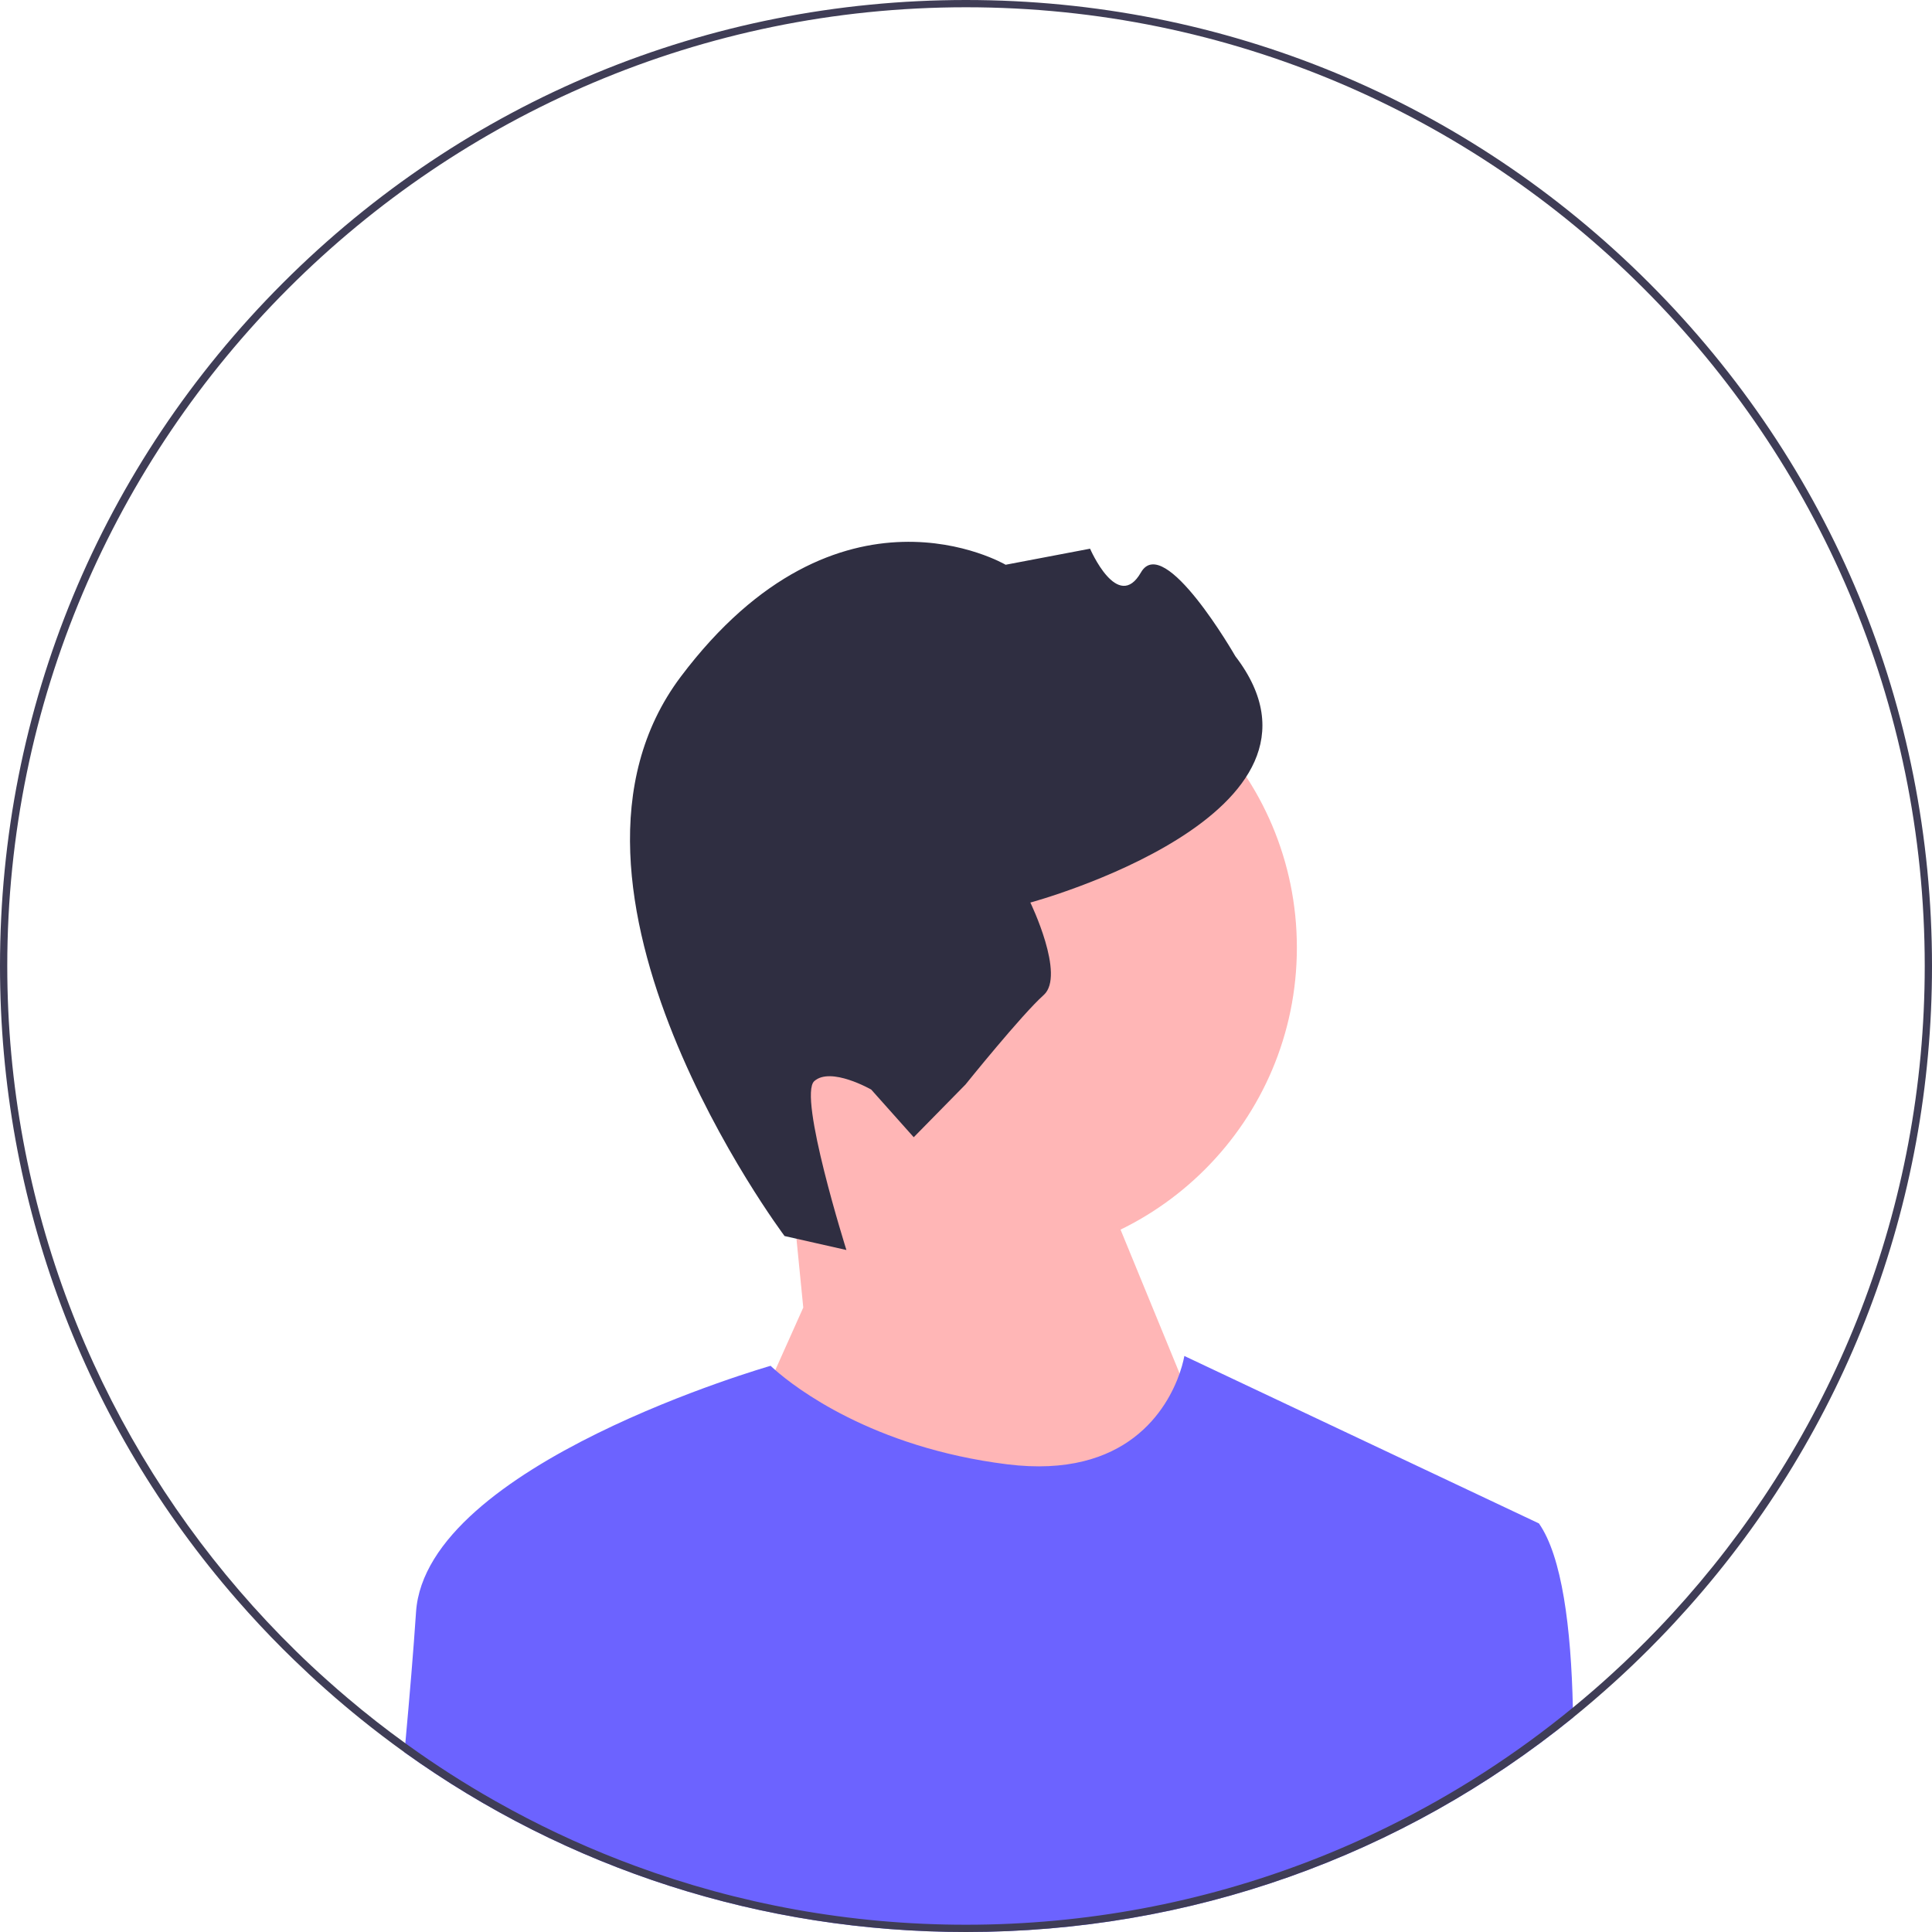
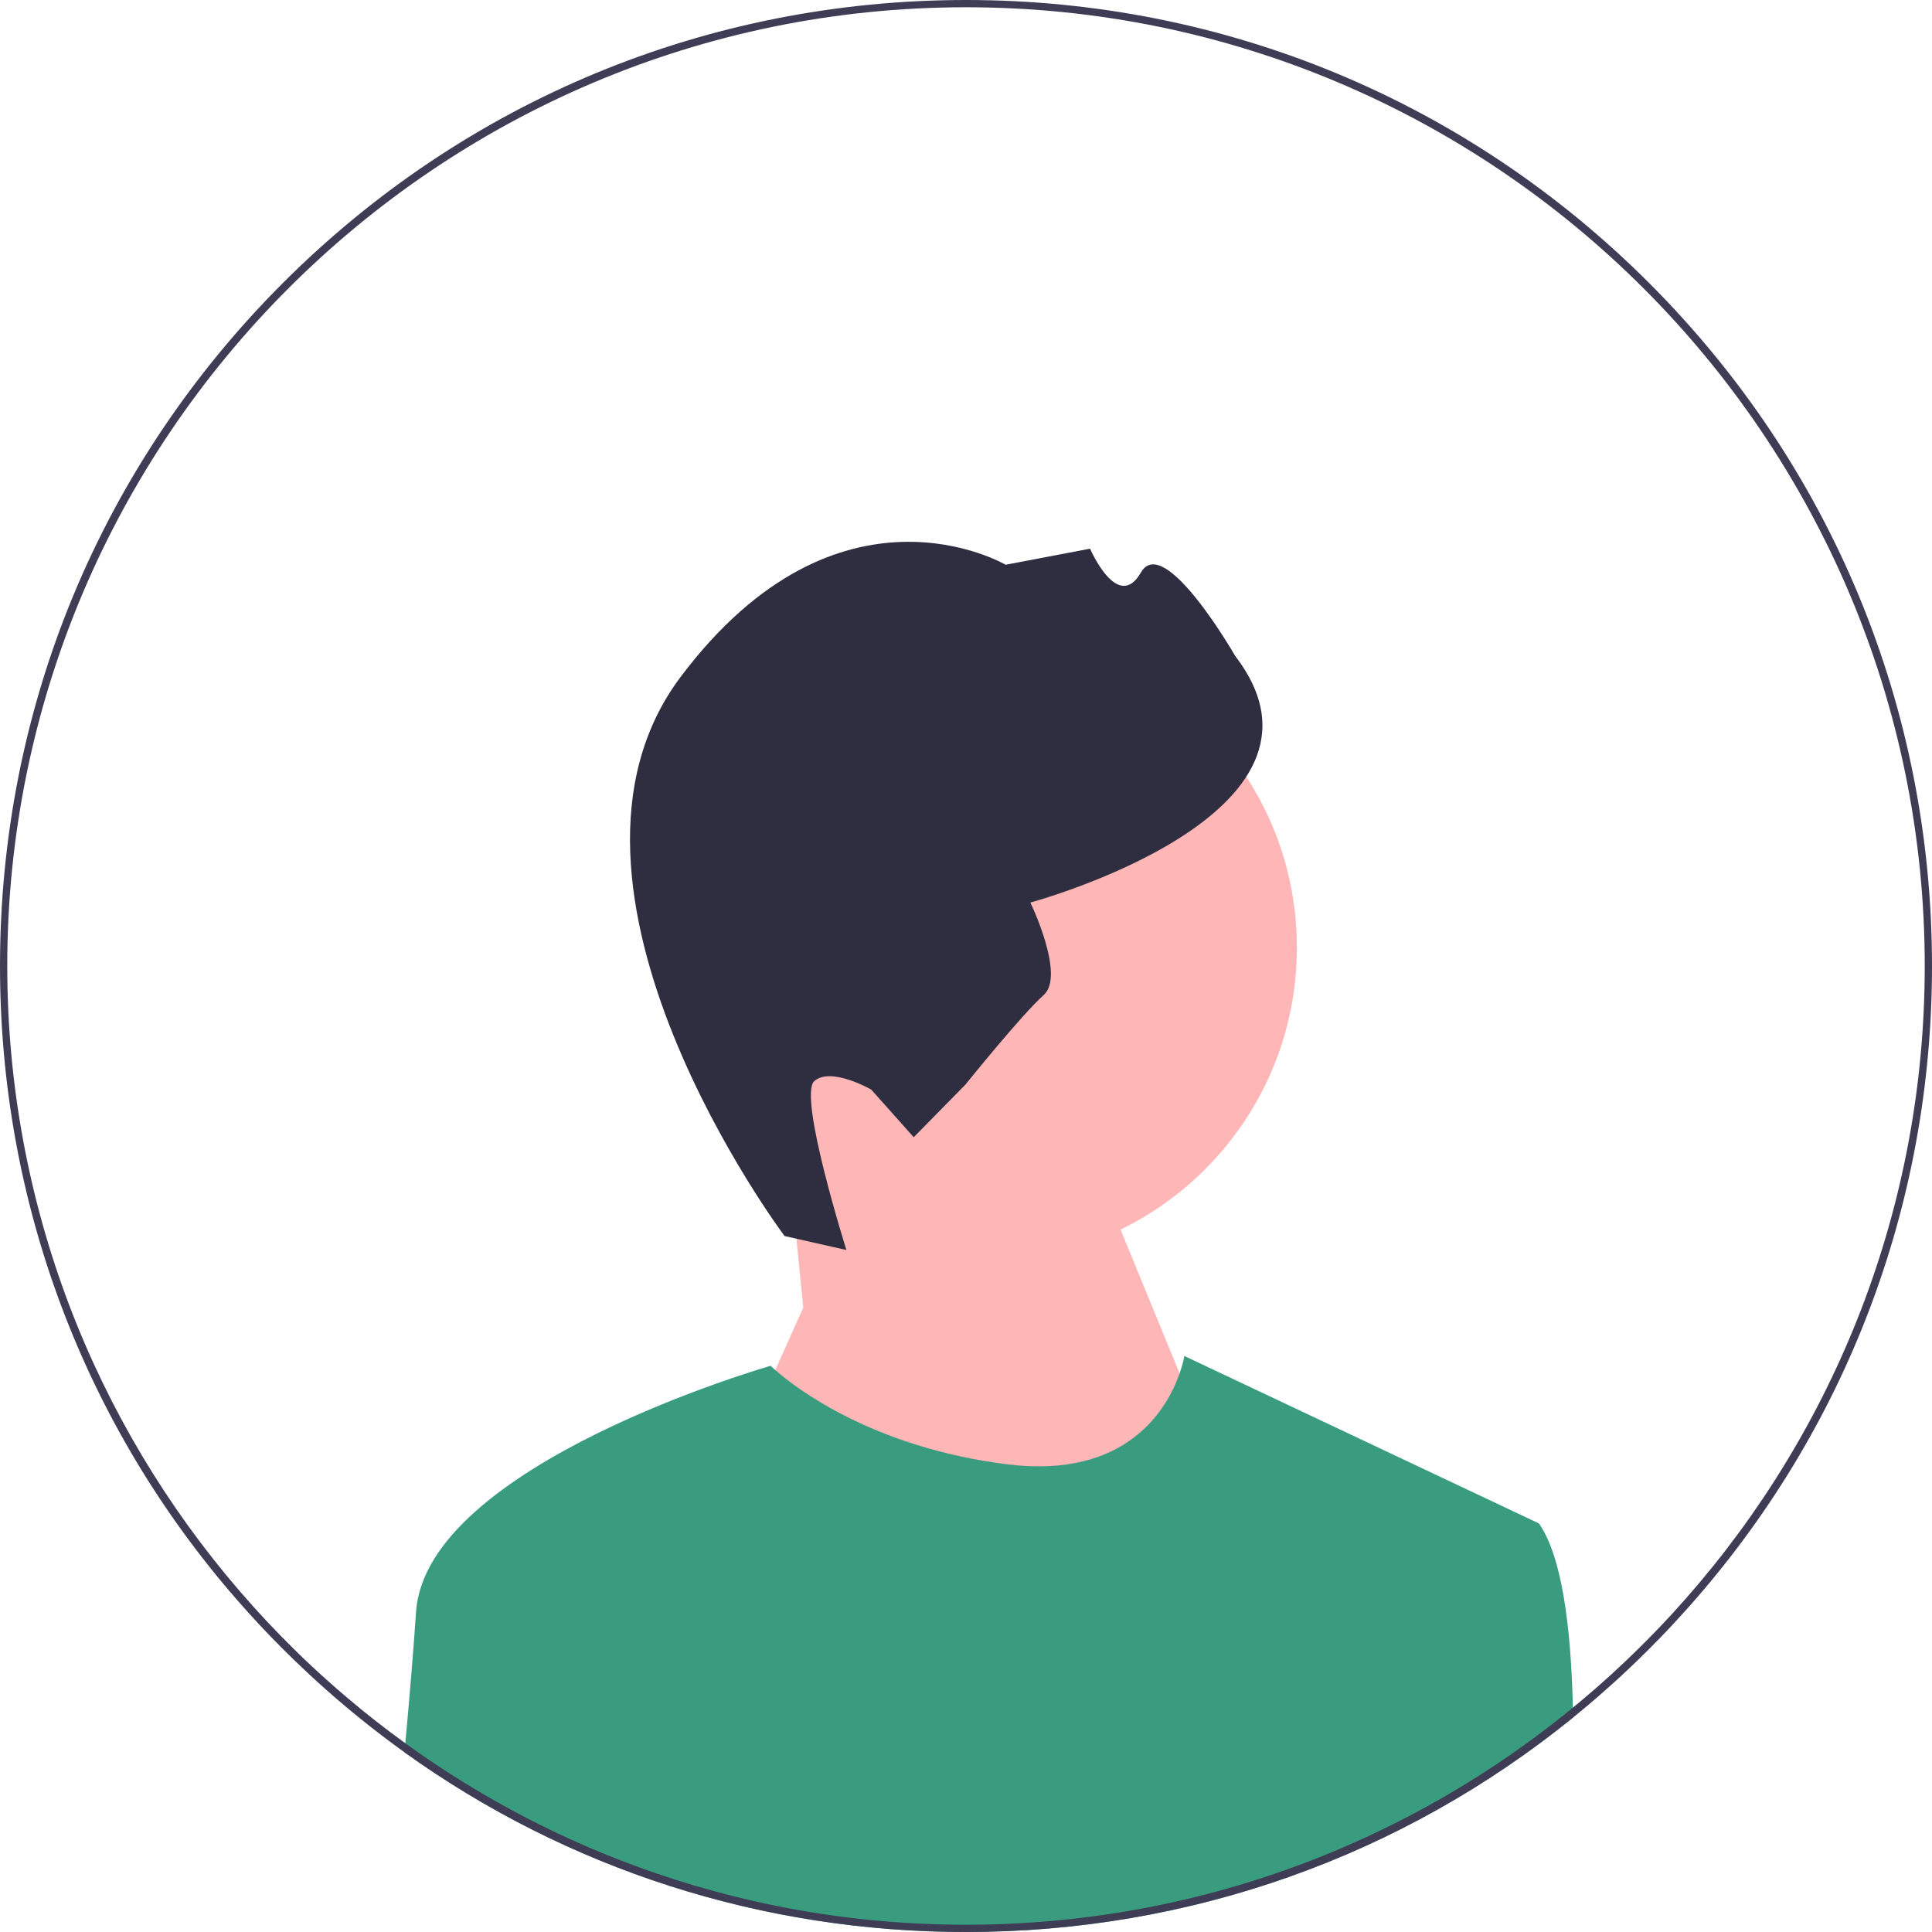
<svg xmlns="http://www.w3.org/2000/svg" width="532" height="532" viewBox="0 0 532 532">
  <circle cx="270.76" cy="260.934" r="86.349" fill="#ffb6b6" />
  <polygon points="221.19 360.052 217.289 320.618 295.19 306.052 341.19 418.052 261.19 510.052 204.19 398.052 221.19 360.052" fill="#ffb6b6" />
  <path d="m216.037,340.357l17.031,3.848s-13.388-42.455-8.844-46.508c4.544-4.053,15.68,2.333,15.68,2.333l11.702,13.12,14.254-14.512s15.475-19.242,21.534-24.646-3.673-25.464-3.673-25.464c0,0,89.892-24.239,56.443-67.84,0,0-19.611-34.185-25.997-23.049-6.386,11.136-14.002-6.55-14.002-6.55l-23.254,4.422s-45.894-27.06-89.453,30.83c-43.559,57.89,28.579,154.016,28.579,154.016h-0Z" fill="#2f2e41" />
-   <path d="m433.16,472.95c-47.19,38.26-105.57,59.05-167.16,59.05-56.24,0-109.81-17.34-154.62-49.48.08-.84.16-1.67.23-2.5,1.19-13,2.25-25.64,2.95-36.12,2.71-40.69,97.64-67.81,97.64-67.81,0,0,.43.43,1.29,1.18,5.24,4.6,26.51,21.28,63.81,25.94,33.26,4.16,44.21-15.57,47.52-25.02,1-2.88,1.3-4.81,1.3-4.81l97.64,46.11c6.37,9.1,8.86,28.7,9.35,50.73.02.91.04,1.81.05,2.73Z" fill="#6c63ff" />
+   <path d="m433.16,472.95c-47.19,38.26-105.57,59.05-167.16,59.05-56.24,0-109.81-17.34-154.62-49.48.08-.84.16-1.67.23-2.5,1.19-13,2.25-25.64,2.95-36.12,2.71-40.69,97.64-67.81,97.64-67.81,0,0,.43.43,1.29,1.18,5.24,4.6,26.51,21.28,63.81,25.94,33.26,4.16,44.21-15.57,47.52-25.02,1-2.88,1.3-4.81,1.3-4.81l97.64,46.11c6.37,9.1,8.86,28.7,9.35,50.73.02.91.04,1.81.05,2.73Z" fill="#399c7e" />
  <path d="m454.09,77.91C403.85,27.67,337.05,0,266,0S128.15,27.67,77.91,77.91C27.67,128.15,0,194.95,0,266c0,64.85,23.05,126.16,65.29,174.57,4.03,4.63,8.24,9.14,12.62,13.52,1.03,1.03,2.07,2.06,3.12,3.06,2.8,2.71,5.65,5.36,8.55,7.93,1.76,1.57,3.54,3.11,5.34,4.62,1.41,1.19,2.82,2.36,4.25,3.51.03.03.05.05.08.07,3.97,3.2,8.01,6.28,12.13,9.24,44.81,32.14,98.38,49.48,154.62,49.48,61.59,0,119.97-20.79,167.16-59.05,3.85-3.12,7.62-6.36,11.32-9.71,3.27-2.96,6.47-6.01,9.61-9.15.99-.99,1.98-1.99,2.95-3,2.7-2.78,5.32-5.61,7.88-8.48,43.37-48.72,67.08-110.84,67.08-176.61,0-71.05-27.67-137.85-77.91-188.09Zm10.18,362.21c-2.5,2.84-5.06,5.64-7.68,8.37-4.08,4.25-8.29,8.37-12.64,12.34-1.65,1.52-3.32,3-5.01,4.47-1.92,1.67-3.86,3.31-5.83,4.92-15.53,12.75-32.54,23.75-50.73,32.71-7.19,3.55-14.56,6.78-22.1,9.67-29.29,11.24-61.08,17.4-94.28,17.4-32.04,0-62.76-5.74-91.19-16.24-11.67-4.3-22.95-9.41-33.78-15.26-1.59-.86-3.17-1.73-4.74-2.62-8.26-4.68-16.25-9.79-23.92-15.31-.25-.18-.51-.37-.76-.55-5.46-3.94-10.77-8.09-15.9-12.45-1.88-1.59-3.74-3.2-5.57-4.85-2.98-2.65-5.9-5.38-8.75-8.18-5.4-5.29-10.56-10.8-15.49-16.53C26.09,391.77,2,331.65,2,266,2,120.43,120.43,2,266,2s264,118.43,264,264c0,66.66-24.83,127.62-65.73,174.12Z" fill="#3f3d56" />
</svg>
